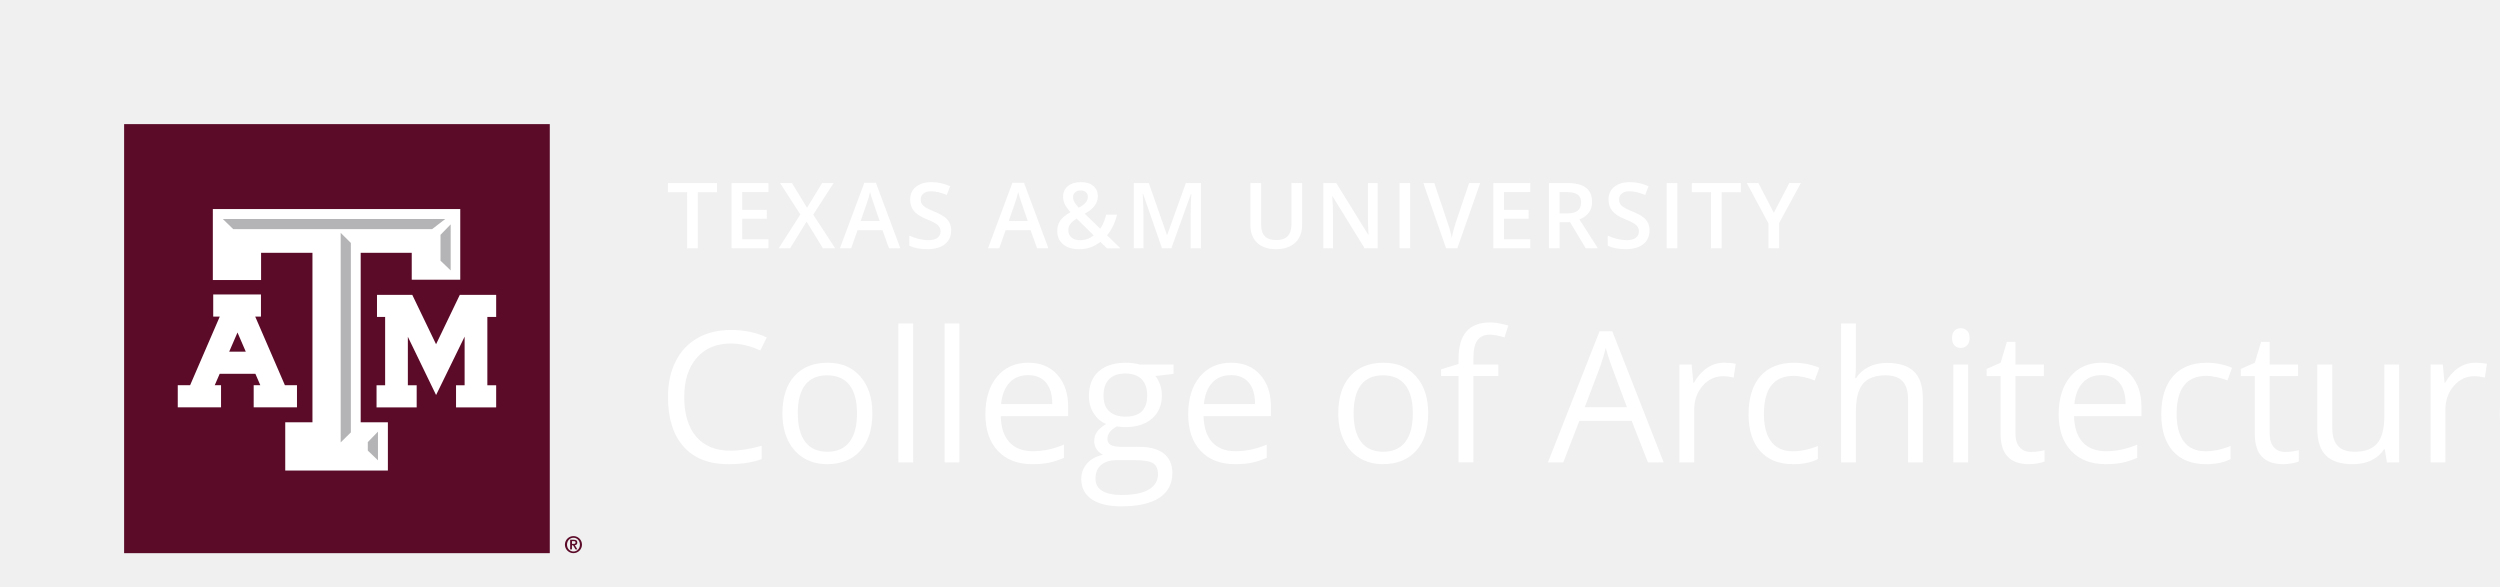
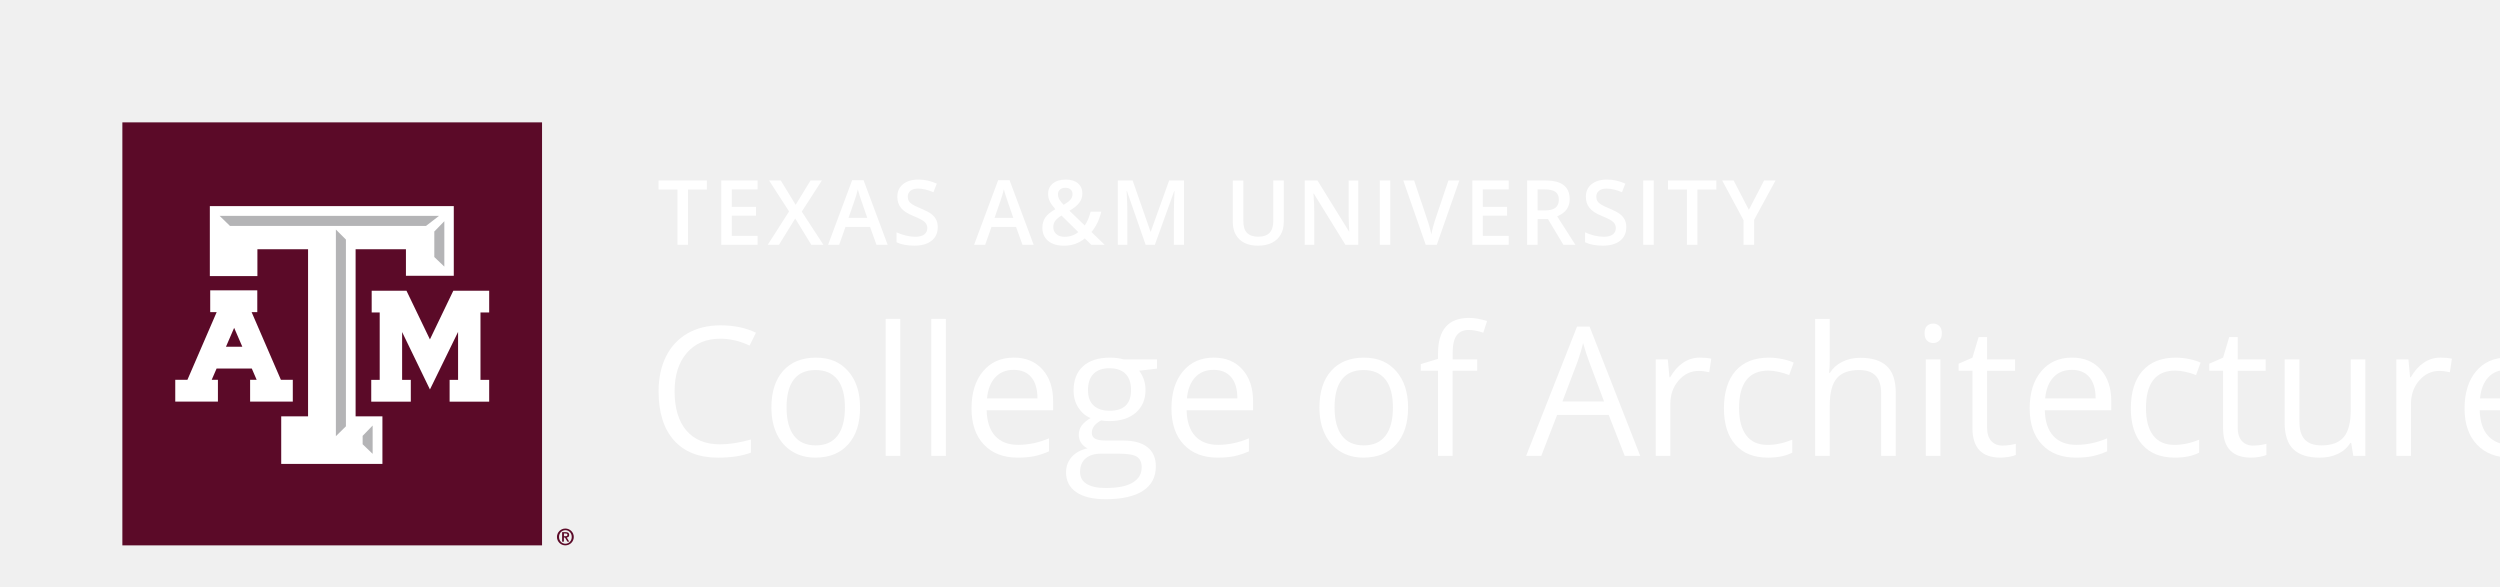
<svg xmlns="http://www.w3.org/2000/svg" version="1.1" viewBox="0 0 1493 350" preserveAspectRatio="xMidYMid meet">
  <defs>
    <style>
      .cls-1{fill:none;}
      .cls-2{fill:#5b0a28;}   /* 深栗色 */
      .cls-3{fill:#ffffff;}   /* 白 */
      .cls-4{fill:#b4b4b6;}   /* 灰 */
      .cls-5{clip-path:url(#clip);}
    </style>
    <clipPath id="clip">
      <rect class="cls-1" width="1493" height="350" />
    </clipPath>
  </defs>
-   <g transform="scale(1.42)">
+   <g transform="scale(1.4)">
    <rect class="cls-2" x="52.2" y="52.2" width="179.02" height="180.44" />
    <polygon class="cls-3" points="207.44 124.01 194.15 124.01 193.38 124.01 193.04 124.7 183.39 144.78 173.72 124.7 173.39 124.01 172.62 124.01 159.77 124.01 158.55 124.01 158.55 125.23 158.55 132.08 158.55 133.3 159.77 133.3 161.97 133.3 161.97 162.04 159.59 162.04 158.36 162.04 158.36 163.26 158.36 170.11 158.36 171.33 159.59 171.33 174.02 171.33 175.24 171.33 175.24 170.11 175.24 163.26 175.24 162.04 174.02 162.04 171.53 162.04 171.53 141.64 182.3 163.87 183.4 166.13 184.51 163.87 195.4 141.59 195.4 162.04 193.02 162.04 191.79 162.04 191.79 163.26 191.79 170.11 191.79 171.33 193.02 171.33 207.44 171.33 208.67 171.33 208.67 170.11 208.67 163.26 208.67 162.04 207.44 162.04 204.96 162.04 204.96 133.3 207.44 133.3 208.67 133.3 208.67 132.08 208.67 125.23 208.67 124.01 207.44 124.01" />
    <path class="cls-3" d="M123.65,162.01h-3.83l-12.49-28.87h2.42v-9.3h-20.08v9.3h2.76l-12.48,28.87h-5.19v9.3h18.2v-9.3h-2.65l2.08-4.8h15.02l2.07,4.8h-2.79v9.3h18.21v-9.3h-1.23ZM103.37,147.91h-6.98l3.49-8.07,3.49,8.07Z" />
    <polygon class="cls-3" points="192.17 87.92 90.92 87.92 89.51 87.92 89.51 89.32 89.51 116.37 89.51 117.77 90.92 117.77 108.4 117.77 109.8 117.77 109.8 116.37 109.8 106.32 131.41 106.32 131.41 177.6 121.35 177.6 119.96 177.6 119.96 179.01 119.96 196.5 119.96 197.89 121.35 197.89 161.73 197.89 163.13 197.89 163.13 196.5 163.13 179.01 163.13 177.6 161.73 177.6 151.69 177.6 151.69 106.32 173.16 106.32 173.16 116.24 173.16 117.64 174.57 117.64 192.17 117.64 193.57 117.64 193.57 116.24 193.57 89.32 193.57 87.92 192.17 87.92" />
    <polygon class="cls-4" points="154.69 185.93 158.96 181.52 158.96 193.6 154.69 189.51 154.69 185.93" />
    <polygon class="cls-4" points="147.56 181.85 143.28 186.06 143.28 97.92 147.56 102.19 147.56 181.85" />
    <polygon class="cls-4" points="98.09 96.37 93.69 92.09 187.27 92.09 181.73 96.37 98.09 96.37" />
    <polygon class="cls-4" points="189.54 113.73 185.26 109.64 185.26 98.76 189.54 94.36 189.54 113.73" />
    <g class="cls-5">
      <path class="cls-2" d="M237.58,229.05c0-1.98,1.61-3.59,3.59-3.59s3.59,1.61,3.59,3.59-1.61,3.59-3.59,3.59-3.59-1.61-3.59-3.59M243.89,229.05c0-1.68-1.21-2.89-2.71-2.89s-2.71,1.21-2.71,2.89,1.21,2.89,2.71,2.89,2.71-1.21,2.71-2.89M239.79,227h1.51c.97,0,1.5.34,1.5,1.19,0,.7-.4,1.03-1.06,1.09l1.09,1.78h-.78l-1.05-1.75h-.46v1.75h-.76v-4.06ZM240.55,228.74h.67c.45,0,.84-.06.84-.61,0-.48-.44-.56-.82-.56h-.68v1.16Z" />
      <polygon class="cls-3" points="293.48 104.42 288.99 104.42 288.99 80.84 280.92 80.84 280.92 76.99 301.54 76.99 301.54 80.84 293.48 80.84 293.48 104.42" />
      <polygon class="cls-3" points="323.18 104.42 307.67 104.42 307.67 76.99 323.18 76.99 323.18 80.78 312.15 80.78 312.15 88.25 322.49 88.25 322.49 92 312.15 92 312.15 100.62 323.18 100.62 323.18 104.42" />
      <polygon class="cls-3" points="351.24 104.42 346.08 104.42 339.22 93.2 332.29 104.42 327.49 104.42 336.59 90.2 328.07 76.99 333.06 76.99 339.4 87.37 345.75 76.99 350.58 76.99 342.01 90.27 351.24 104.42" />
      <path class="cls-3" d="M373.88,104.42l-2.74-7.62h-10.49l-2.68,7.62h-4.73l10.26-27.54h4.88l10.27,27.54h-4.77ZM369.95,92.94l-2.57-7.47c-.19-.5-.45-1.29-.78-2.36-.33-1.08-.56-1.86-.68-2.36-.34,1.54-.83,3.22-1.48,5.04l-2.48,7.15h7.99Z" />
      <path class="cls-3" d="M400.01,96.97c0,2.44-.88,4.35-2.65,5.74-1.76,1.39-4.2,2.08-7.3,2.08s-5.64-.48-7.62-1.45v-4.24c1.25.59,2.58,1.05,3.99,1.39,1.41.34,2.72.51,3.93.51,1.78,0,3.08-.34,3.93-1.01.85-.68,1.27-1.58,1.27-2.72,0-1.02-.39-1.9-1.16-2.61-.78-.71-2.38-1.56-4.8-2.53-2.5-1.01-4.26-2.17-5.29-3.47-1.02-1.3-1.54-2.87-1.54-4.69,0-2.29.81-4.09,2.44-5.4,1.63-1.31,3.81-1.97,6.55-1.97s5.24.57,7.84,1.73l-1.42,3.66c-2.44-1.02-4.62-1.54-6.53-1.54-1.45,0-2.55.31-3.3.95-.75.63-1.12,1.46-1.12,2.51,0,.71.15,1.32.45,1.83.3.51.79.99,1.48,1.44.69.45,1.92,1.04,3.71,1.78,2.01.84,3.49,1.62,4.43,2.35.94.72,1.63,1.54,2.07,2.46.44.91.66,1.99.66,3.23" />
      <path class="cls-3" d="M436.16,104.42l-2.74-7.62h-10.49l-2.68,7.62h-4.73l10.26-27.54h4.88l10.27,27.54h-4.77ZM432.24,92.94l-2.57-7.47c-.19-.5-.45-1.29-.78-2.36-.33-1.08-.56-1.86-.68-2.36-.34,1.54-.83,3.22-1.48,5.04l-2.48,7.15h7.99Z" />
      <path class="cls-3" d="M444.64,97.16c0-1.64.4-3.07,1.2-4.29.8-1.22,2.24-2.43,4.33-3.63-1.19-1.39-2-2.56-2.43-3.52-.43-.96-.65-1.95-.65-2.97,0-1.9.68-3.4,2.04-4.5,1.36-1.1,3.18-1.65,5.47-1.65s3.96.53,5.22,1.6c1.26,1.07,1.89,2.51,1.89,4.33,0,1.43-.42,2.72-1.27,3.88-.84,1.16-2.25,2.33-4.23,3.49l6.49,6.27c1.01-1.34,1.86-3.3,2.54-5.89h4.54c-.87,3.55-2.28,6.45-4.2,8.69l5.65,5.46h-5.68l-2.8-2.72c-1.28,1.03-2.64,1.8-4.08,2.32-1.45.52-3.04.78-4.79.78-2.88,0-5.14-.68-6.77-2.05s-2.46-3.23-2.46-5.59M454.1,101.01c2.29,0,4.24-.67,5.87-2.01l-7.18-7.07c-1.33.85-2.24,1.65-2.74,2.4-.5.74-.75,1.59-.75,2.54,0,1.22.43,2.22,1.3,2.99.87.77,2.04,1.15,3.5,1.15M451.3,82.9c0,.79.21,1.53.63,2.23.42.7,1.01,1.45,1.76,2.23,1.41-.8,2.4-1.55,2.97-2.24.57-.69.85-1.47.85-2.34,0-.81-.27-1.46-.82-1.95-.54-.49-1.27-.73-2.17-.73-.99,0-1.77.26-2.35.76-.59.51-.88,1.18-.88,2.04" />
      <path class="cls-3" d="M488.69,104.42l-7.96-22.91h-.15c.21,3.4.32,6.59.32,9.57v13.34h-4.07v-27.43h6.32l7.62,21.82h.11l7.84-21.82h6.34v27.43h-4.32v-13.56c0-1.36.04-3.14.1-5.33.07-2.19.13-3.51.18-3.98h-.15l-8.24,22.87h-3.96Z" />
      <path class="cls-3" d="M547.62,76.99v17.75c0,2.03-.43,3.8-1.3,5.32-.87,1.52-2.13,2.69-3.77,3.51-1.65.82-3.61,1.23-5.9,1.23-3.4,0-6.05-.9-7.94-2.7-1.89-1.8-2.83-4.28-2.83-7.43v-17.67h4.5v17.35c0,2.26.52,3.94,1.58,5.01,1.05,1.07,2.66,1.61,4.84,1.61,4.23,0,6.34-2.22,6.34-6.66v-17.32h4.48Z" />
      <path class="cls-3" d="M579.41,104.42h-5.5l-13.49-21.86h-.15l.09,1.22c.18,2.33.26,4.45.26,6.38v14.26h-4.07v-27.43h5.44l13.45,21.75h.11c-.02-.29-.07-1.34-.15-3.14-.07-1.81-.11-3.22-.11-4.23v-14.37h4.11v27.43Z" />
      <rect class="cls-3" x="588.58" y="76.99" width="4.48" height="27.43" />
      <path class="cls-3" d="M617.86,76.99h4.65l-9.61,27.43h-4.73l-9.57-27.43h4.62l5.72,17.05c.3.81.62,1.86.96,3.14.34,1.28.56,2.24.66,2.86.16-.95.41-2.05.75-3.3.34-1.25.61-2.18.82-2.78l5.72-16.98Z" />
      <polygon class="cls-3" points="643.57 104.42 628.05 104.42 628.05 76.99 643.57 76.99 643.57 80.78 632.53 80.78 632.53 88.25 642.87 88.25 642.87 92 632.53 92 632.53 100.62 643.57 100.62 643.57 104.42" />
      <path class="cls-3" d="M655.9,93.46v10.96h-4.48v-27.43h7.75c3.54,0,6.16.66,7.86,1.99,1.7,1.32,2.55,3.33,2.55,6,0,3.42-1.78,5.85-5.33,7.3l7.75,12.14h-5.1l-6.57-10.96h-4.43ZM655.9,89.75h3.11c2.09,0,3.6-.39,4.54-1.16.94-.78,1.41-1.93,1.41-3.45s-.51-2.67-1.52-3.34c-1.01-.68-2.54-1.01-4.58-1.01h-2.96v8.97Z" />
      <path class="cls-3" d="M693.72,96.97c0,2.44-.88,4.35-2.65,5.74-1.76,1.39-4.2,2.08-7.3,2.08s-5.64-.48-7.62-1.45v-4.24c1.25.59,2.58,1.05,3.99,1.39,1.41.34,2.72.51,3.93.51,1.78,0,3.08-.34,3.93-1.01.85-.68,1.27-1.58,1.27-2.72,0-1.02-.39-1.9-1.16-2.61-.78-.71-2.38-1.56-4.8-2.53-2.5-1.01-4.27-2.17-5.29-3.47-1.02-1.3-1.54-2.87-1.54-4.69,0-2.29.81-4.09,2.44-5.4,1.63-1.31,3.81-1.97,6.55-1.97s5.24.57,7.84,1.73l-1.42,3.66c-2.44-1.02-4.62-1.54-6.53-1.54-1.45,0-2.55.31-3.3.95-.75.63-1.12,1.46-1.12,2.51,0,.71.15,1.32.45,1.83.3.51.79.99,1.48,1.44.69.45,1.92,1.04,3.71,1.78,2.01.84,3.49,1.62,4.43,2.35.94.72,1.63,1.54,2.07,2.46.44.91.66,1.99.66,3.23" />
      <rect class="cls-3" x="700.95" y="76.99" width="4.48" height="27.43" />
      <polygon class="cls-3" points="724.07 104.42 719.59 104.42 719.59 80.84 711.52 80.84 711.52 76.99 732.14 76.99 732.14 80.84 724.07 80.84 724.07 104.42" />
      <polygon class="cls-3" points="746.01 89.51 752.51 76.99 757.38 76.99 748.25 93.79 748.25 104.42 743.74 104.42 743.74 93.94 734.64 76.99 739.52 76.99 746.01 89.51" />
      <path class="cls-3" d="M307.29,144.48c-6.03,0-10.8,2.01-14.29,6.03-3.49,4.02-5.24,9.52-5.24,16.51s1.68,12.74,5.05,16.65c3.37,3.92,8.17,5.88,14.4,5.88,3.83,0,8.2-.69,13.11-2.07v5.6c-3.81,1.43-8.5,2.14-14.08,2.14-8.09,0-14.33-2.45-18.72-7.36-4.39-4.91-6.59-11.88-6.59-20.92,0-5.66,1.06-10.61,3.17-14.87,2.12-4.26,5.17-7.54,9.16-9.84,3.99-2.3,8.69-3.45,14.1-3.45,5.76,0,10.79,1.05,15.1,3.15l-2.7,5.48c-4.15-1.95-8.31-2.93-12.47-2.93" />
      <path class="cls-3" d="M366.88,173.84c0,6.71-1.69,11.95-5.07,15.72-3.38,3.77-8.05,5.65-14.01,5.65-3.68,0-6.95-.86-9.8-2.59-2.86-1.73-5.06-4.21-6.61-7.43-1.55-3.23-2.33-7.01-2.33-11.34,0-6.71,1.68-11.94,5.03-15.68,3.35-3.74,8.01-5.61,13.97-5.61s10.33,1.92,13.73,5.75c3.39,3.83,5.09,9.01,5.09,15.55M335.53,173.84c0,5.26,1.05,9.26,3.15,12.02,2.1,2.75,5.19,4.13,9.28,4.13s7.18-1.37,9.29-4.11c2.11-2.74,3.17-6.75,3.17-12.04s-1.06-9.21-3.17-11.92c-2.12-2.72-5.24-4.07-9.37-4.07s-7.16,1.34-9.24,4.02c-2.08,2.68-3.12,6.67-3.12,11.98" />
      <rect class="cls-3" x="377.81" y="136.03" width="6.23" height="58.43" />
      <rect class="cls-3" x="397.26" y="136.03" width="6.23" height="58.43" />
      <path class="cls-3" d="M434.1,195.21c-6.08,0-10.88-1.85-14.4-5.56-3.52-3.71-5.28-8.85-5.28-15.43s1.63-11.9,4.9-15.81c3.27-3.91,7.65-5.86,13.16-5.86,5.16,0,9.24,1.7,12.24,5.09,3.01,3.39,4.51,7.87,4.51,13.43v3.94h-28.35c.12,4.83,1.34,8.5,3.66,11,2.32,2.5,5.58,3.75,9.78,3.75,4.43,0,8.81-.93,13.14-2.78v5.56c-2.2.95-4.29,1.63-6.25,2.05-1.97.41-4.34.62-7.12.62M432.41,157.77c-3.31,0-5.94,1.08-7.9,3.23-1.97,2.15-3.12,5.13-3.48,8.94h21.52c0-3.93-.88-6.94-2.63-9.03-1.75-2.09-4.26-3.14-7.51-3.14" />
      <path class="cls-3" d="M493.55,153.3v3.94l-7.62.9c.7.88,1.33,2.02,1.88,3.44.55,1.41.83,3.01.83,4.79,0,4.03-1.38,7.25-4.13,9.65s-6.54,3.61-11.34,3.61c-1.23,0-2.38-.1-3.45-.3-2.65,1.4-3.98,3.17-3.98,5.29,0,1.13.46,1.96,1.39,2.5.93.54,2.52.81,4.77.81h7.29c4.46,0,7.88.94,10.27,2.82s3.59,4.61,3.59,8.19c0,4.56-1.83,8.03-5.48,10.42-3.66,2.39-8.99,3.59-16,3.59-5.38,0-9.53-1-12.45-3-2.92-2-4.38-4.83-4.38-8.49,0-2.5.8-4.67,2.4-6.5,1.6-1.83,3.85-3.07,6.76-3.72-1.05-.48-1.93-1.21-2.65-2.22-.71-1-1.07-2.17-1.07-3.49,0-1.5.4-2.82,1.2-3.94.8-1.13,2.07-2.22,3.79-3.27-2.13-.88-3.86-2.37-5.2-4.47-1.34-2.1-2.01-4.51-2.01-7.21,0-4.5,1.35-7.98,4.06-10.42,2.7-2.44,6.53-3.66,11.49-3.66,2.15,0,4.09.25,5.82.75h14.23ZM460.73,201.37c0,2.23.94,3.92,2.82,5.07,1.88,1.15,4.57,1.73,8.07,1.73,5.23,0,9.11-.78,11.62-2.35,2.52-1.56,3.77-3.69,3.77-6.36,0-2.23-.69-3.77-2.07-4.64-1.38-.86-3.97-1.3-7.77-1.3h-7.47c-2.83,0-5.03.68-6.61,2.03-1.58,1.35-2.37,3.29-2.37,5.82M464.11,166.48c0,2.88.81,5.06,2.44,6.53,1.63,1.48,3.89,2.21,6.8,2.21,6.08,0,9.12-2.95,9.12-8.86s-3.08-9.28-9.24-9.28c-2.93,0-5.18.79-6.76,2.37-1.58,1.58-2.37,3.92-2.37,7.02" />
      <path class="cls-3" d="M519.38,195.21c-6.08,0-10.88-1.85-14.4-5.56s-5.27-8.85-5.27-15.43,1.63-11.9,4.9-15.81c3.27-3.91,7.65-5.86,13.16-5.86,5.16,0,9.24,1.7,12.24,5.09,3,3.39,4.51,7.87,4.51,13.43v3.94h-28.35c.12,4.83,1.35,8.5,3.66,11,2.32,2.5,5.58,3.75,9.78,3.75,4.43,0,8.81-.93,13.14-2.78v5.56c-2.2.95-4.29,1.63-6.25,2.05-1.97.41-4.34.62-7.12.62M517.69,157.77c-3.31,0-5.94,1.08-7.91,3.23-1.96,2.15-3.12,5.13-3.47,8.94h21.52c0-3.93-.88-6.94-2.63-9.03-1.75-2.09-4.26-3.14-7.51-3.14" />
      <path class="cls-3" d="M600.65,173.84c0,6.71-1.69,11.95-5.07,15.72-3.38,3.77-8.05,5.65-14.01,5.65-3.68,0-6.95-.86-9.8-2.59-2.85-1.73-5.06-4.21-6.61-7.43-1.55-3.23-2.33-7.01-2.33-11.34,0-6.71,1.68-11.94,5.03-15.68,3.35-3.74,8.01-5.61,13.97-5.61s10.33,1.92,13.73,5.75c3.39,3.83,5.09,9.01,5.09,15.55M569.29,173.84c0,5.26,1.05,9.26,3.15,12.02,2.1,2.75,5.2,4.13,9.28,4.13s7.18-1.37,9.29-4.11c2.11-2.74,3.17-6.75,3.17-12.04s-1.06-9.21-3.17-11.92c-2.12-2.72-5.24-4.07-9.37-4.07s-7.16,1.34-9.24,4.02c-2.08,2.68-3.12,6.67-3.12,11.98" />
      <path class="cls-3" d="M630.13,158.14h-10.48v36.31h-6.23v-36.31h-7.36v-2.82l7.36-2.25v-2.29c0-10.12,4.42-15.17,13.26-15.17,2.18,0,4.73.44,7.66,1.31l-1.61,4.99c-2.41-.78-4.46-1.16-6.16-1.16-2.35,0-4.09.78-5.22,2.35-1.13,1.56-1.69,4.07-1.69,7.53v2.67h10.48v4.84Z" />
      <path class="cls-3" d="M693.06,194.46l-6.83-17.46h-22.01l-6.76,17.46h-6.46l21.71-55.13h5.37l21.59,55.13h-6.61ZM684.24,171.25l-6.38-17.01c-.83-2.15-1.68-4.79-2.55-7.92-.55,2.4-1.34,5.04-2.36,7.92l-6.46,17.01h17.76Z" />
      <path class="cls-3" d="M725.06,152.55c1.83,0,3.47.15,4.92.45l-.86,5.78c-1.7-.38-3.21-.56-4.51-.56-3.33,0-6.18,1.35-8.54,4.06-2.37,2.7-3.55,6.07-3.55,10.1v22.08h-6.23v-41.16h5.14l.71,7.62h.3c1.53-2.68,3.37-4.74,5.52-6.19,2.15-1.45,4.52-2.18,7.1-2.18" />
      <path class="cls-3" d="M754.12,195.21c-5.96,0-10.57-1.83-13.84-5.5-3.27-3.67-4.9-8.85-4.9-15.56s1.66-12.2,4.98-15.96c3.32-3.75,8.04-5.63,14.18-5.63,1.98,0,3.96.21,5.93.64,1.98.43,3.53.93,4.66,1.5l-1.92,5.29c-1.38-.55-2.88-1.01-4.51-1.37-1.63-.36-3.07-.54-4.32-.54-8.36,0-12.54,5.33-12.54,16,0,5.06,1.02,8.94,3.06,11.64,2.04,2.7,5.06,4.06,9.07,4.06,3.43,0,6.95-.74,10.55-2.22v5.52c-2.75,1.43-6.22,2.14-10.4,2.14" />
      <path class="cls-3" d="M802.45,194.46v-26.62c0-3.35-.77-5.86-2.29-7.51-1.53-1.65-3.92-2.48-7.17-2.48-4.33,0-7.49,1.18-9.48,3.53-1.99,2.35-2.99,6.21-2.99,11.57v21.52h-6.23v-58.43h6.23v17.69c0,2.13-.1,3.89-.3,5.29h.38c1.23-1.98,2.97-3.54,5.24-4.68,2.26-1.14,4.85-1.71,7.75-1.71,5.03,0,8.81,1.2,11.32,3.59,2.52,2.39,3.77,6.19,3.77,11.4v26.85h-6.23Z" />
      <path class="cls-3" d="M820.97,142.15c0-1.43.35-2.47,1.05-3.13.7-.66,1.58-.99,2.63-.99s1.86.34,2.59,1.01c.73.68,1.09,1.71,1.09,3.12s-.36,2.45-1.09,3.14c-.73.69-1.59,1.03-2.59,1.03-1.05,0-1.93-.34-2.63-1.03-.7-.69-1.05-1.73-1.05-3.14M827.73,194.46h-6.23v-41.16h6.23v41.16Z" />
      <path class="cls-3" d="M854.24,190.06c1.1,0,2.17-.08,3.19-.24,1.03-.16,1.84-.33,2.44-.51v4.77c-.68.33-1.67.59-2.99.81-1.31.21-2.5.32-3.55.32-7.96,0-11.94-4.19-11.94-12.58v-24.48h-5.9v-3l5.9-2.59,2.63-8.79h3.61v9.54h11.94v4.85h-11.94v24.22c0,2.48.59,4.38,1.76,5.71,1.18,1.33,2.79,1.99,4.84,1.99" />
      <path class="cls-3" d="M885.48,195.21c-6.08,0-10.88-1.85-14.4-5.56-3.52-3.71-5.28-8.85-5.28-15.43s1.63-11.9,4.9-15.81c3.27-3.91,7.65-5.86,13.16-5.86,5.16,0,9.24,1.7,12.24,5.09,3.01,3.39,4.51,7.87,4.51,13.43v3.94h-28.35c.12,4.83,1.35,8.5,3.66,11,2.31,2.5,5.58,3.75,9.78,3.75,4.43,0,8.81-.93,13.14-2.78v5.56c-2.2.95-4.29,1.63-6.25,2.05-1.97.41-4.34.62-7.12.62M883.79,157.77c-3.31,0-5.94,1.08-7.91,3.23-1.97,2.15-3.12,5.13-3.47,8.94h21.52c0-3.93-.88-6.94-2.63-9.03-1.75-2.09-4.26-3.14-7.51-3.14" />
      <path class="cls-3" d="M927.69,195.21c-5.96,0-10.57-1.83-13.84-5.5-3.27-3.67-4.9-8.85-4.9-15.56s1.66-12.2,4.98-15.96c3.32-3.75,8.04-5.63,14.18-5.63,1.98,0,3.96.21,5.93.64,1.98.43,3.53.93,4.66,1.5l-1.92,5.29c-1.38-.55-2.88-1.01-4.51-1.37-1.63-.36-3.07-.54-4.32-.54-8.36,0-12.54,5.33-12.54,16,0,5.06,1.02,8.94,3.06,11.64,2.04,2.7,5.06,4.06,9.07,4.06,3.43,0,6.95-.74,10.55-2.22v5.52c-2.75,1.43-6.22,2.14-10.4,2.14" />
      <path class="cls-3" d="M961.15,190.06c1.1,0,2.17-.08,3.19-.24,1.03-.16,1.84-.33,2.44-.51v4.77c-.68.33-1.67.59-2.99.81-1.31.21-2.5.32-3.55.32-7.96,0-11.94-4.19-11.94-12.58v-24.48h-5.9v-3l5.9-2.59,2.63-8.79h3.61v9.54h11.94v4.85h-11.94v24.22c0,2.48.59,4.38,1.76,5.71,1.18,1.33,2.79,1.99,4.84,1.99" />
      <path class="cls-3" d="M980.87,153.3v26.7c0,3.36.76,5.86,2.29,7.51,1.53,1.65,3.92,2.48,7.17,2.48,4.31,0,7.45-1.18,9.44-3.53,1.99-2.35,2.99-6.2,2.99-11.53v-21.63h6.23v41.16h-5.14l-.9-5.52h-.34c-1.28,2.03-3.05,3.58-5.31,4.66-2.27,1.08-4.85,1.62-7.75,1.62-5.01,0-8.76-1.19-11.25-3.57-2.49-2.38-3.74-6.18-3.74-11.42v-26.93h6.31Z" />
      <path class="cls-3" d="M1040.99,152.55c1.83,0,3.47.15,4.92.45l-.86,5.78c-1.7-.38-3.2-.56-4.51-.56-3.33,0-6.18,1.35-8.54,4.06-2.37,2.7-3.55,6.07-3.55,10.1v22.08h-6.23v-41.16h5.14l.71,7.62h.3c1.53-2.68,3.37-4.74,5.52-6.19,2.15-1.45,4.52-2.18,7.1-2.18" />
      <path class="cls-3" d="M1070.99,195.21c-6.08,0-10.88-1.85-14.4-5.56s-5.28-8.85-5.28-15.43,1.63-11.9,4.9-15.81c3.27-3.91,7.65-5.86,13.16-5.86,5.16,0,9.24,1.7,12.24,5.09,3.01,3.39,4.51,7.87,4.51,13.43v3.94h-28.35c.12,4.83,1.34,8.5,3.66,11,2.31,2.5,5.58,3.75,9.78,3.75,4.43,0,8.81-.93,13.14-2.78v5.56c-2.2.95-4.29,1.63-6.25,2.05-1.97.41-4.34.62-7.12.62M1069.3,157.77c-3.31,0-5.94,1.08-7.91,3.23-1.97,2.15-3.12,5.13-3.47,8.94h21.52c0-3.93-.88-6.94-2.63-9.03-1.75-2.09-4.26-3.14-7.51-3.14" />
    </g>
  </g>
</svg>
